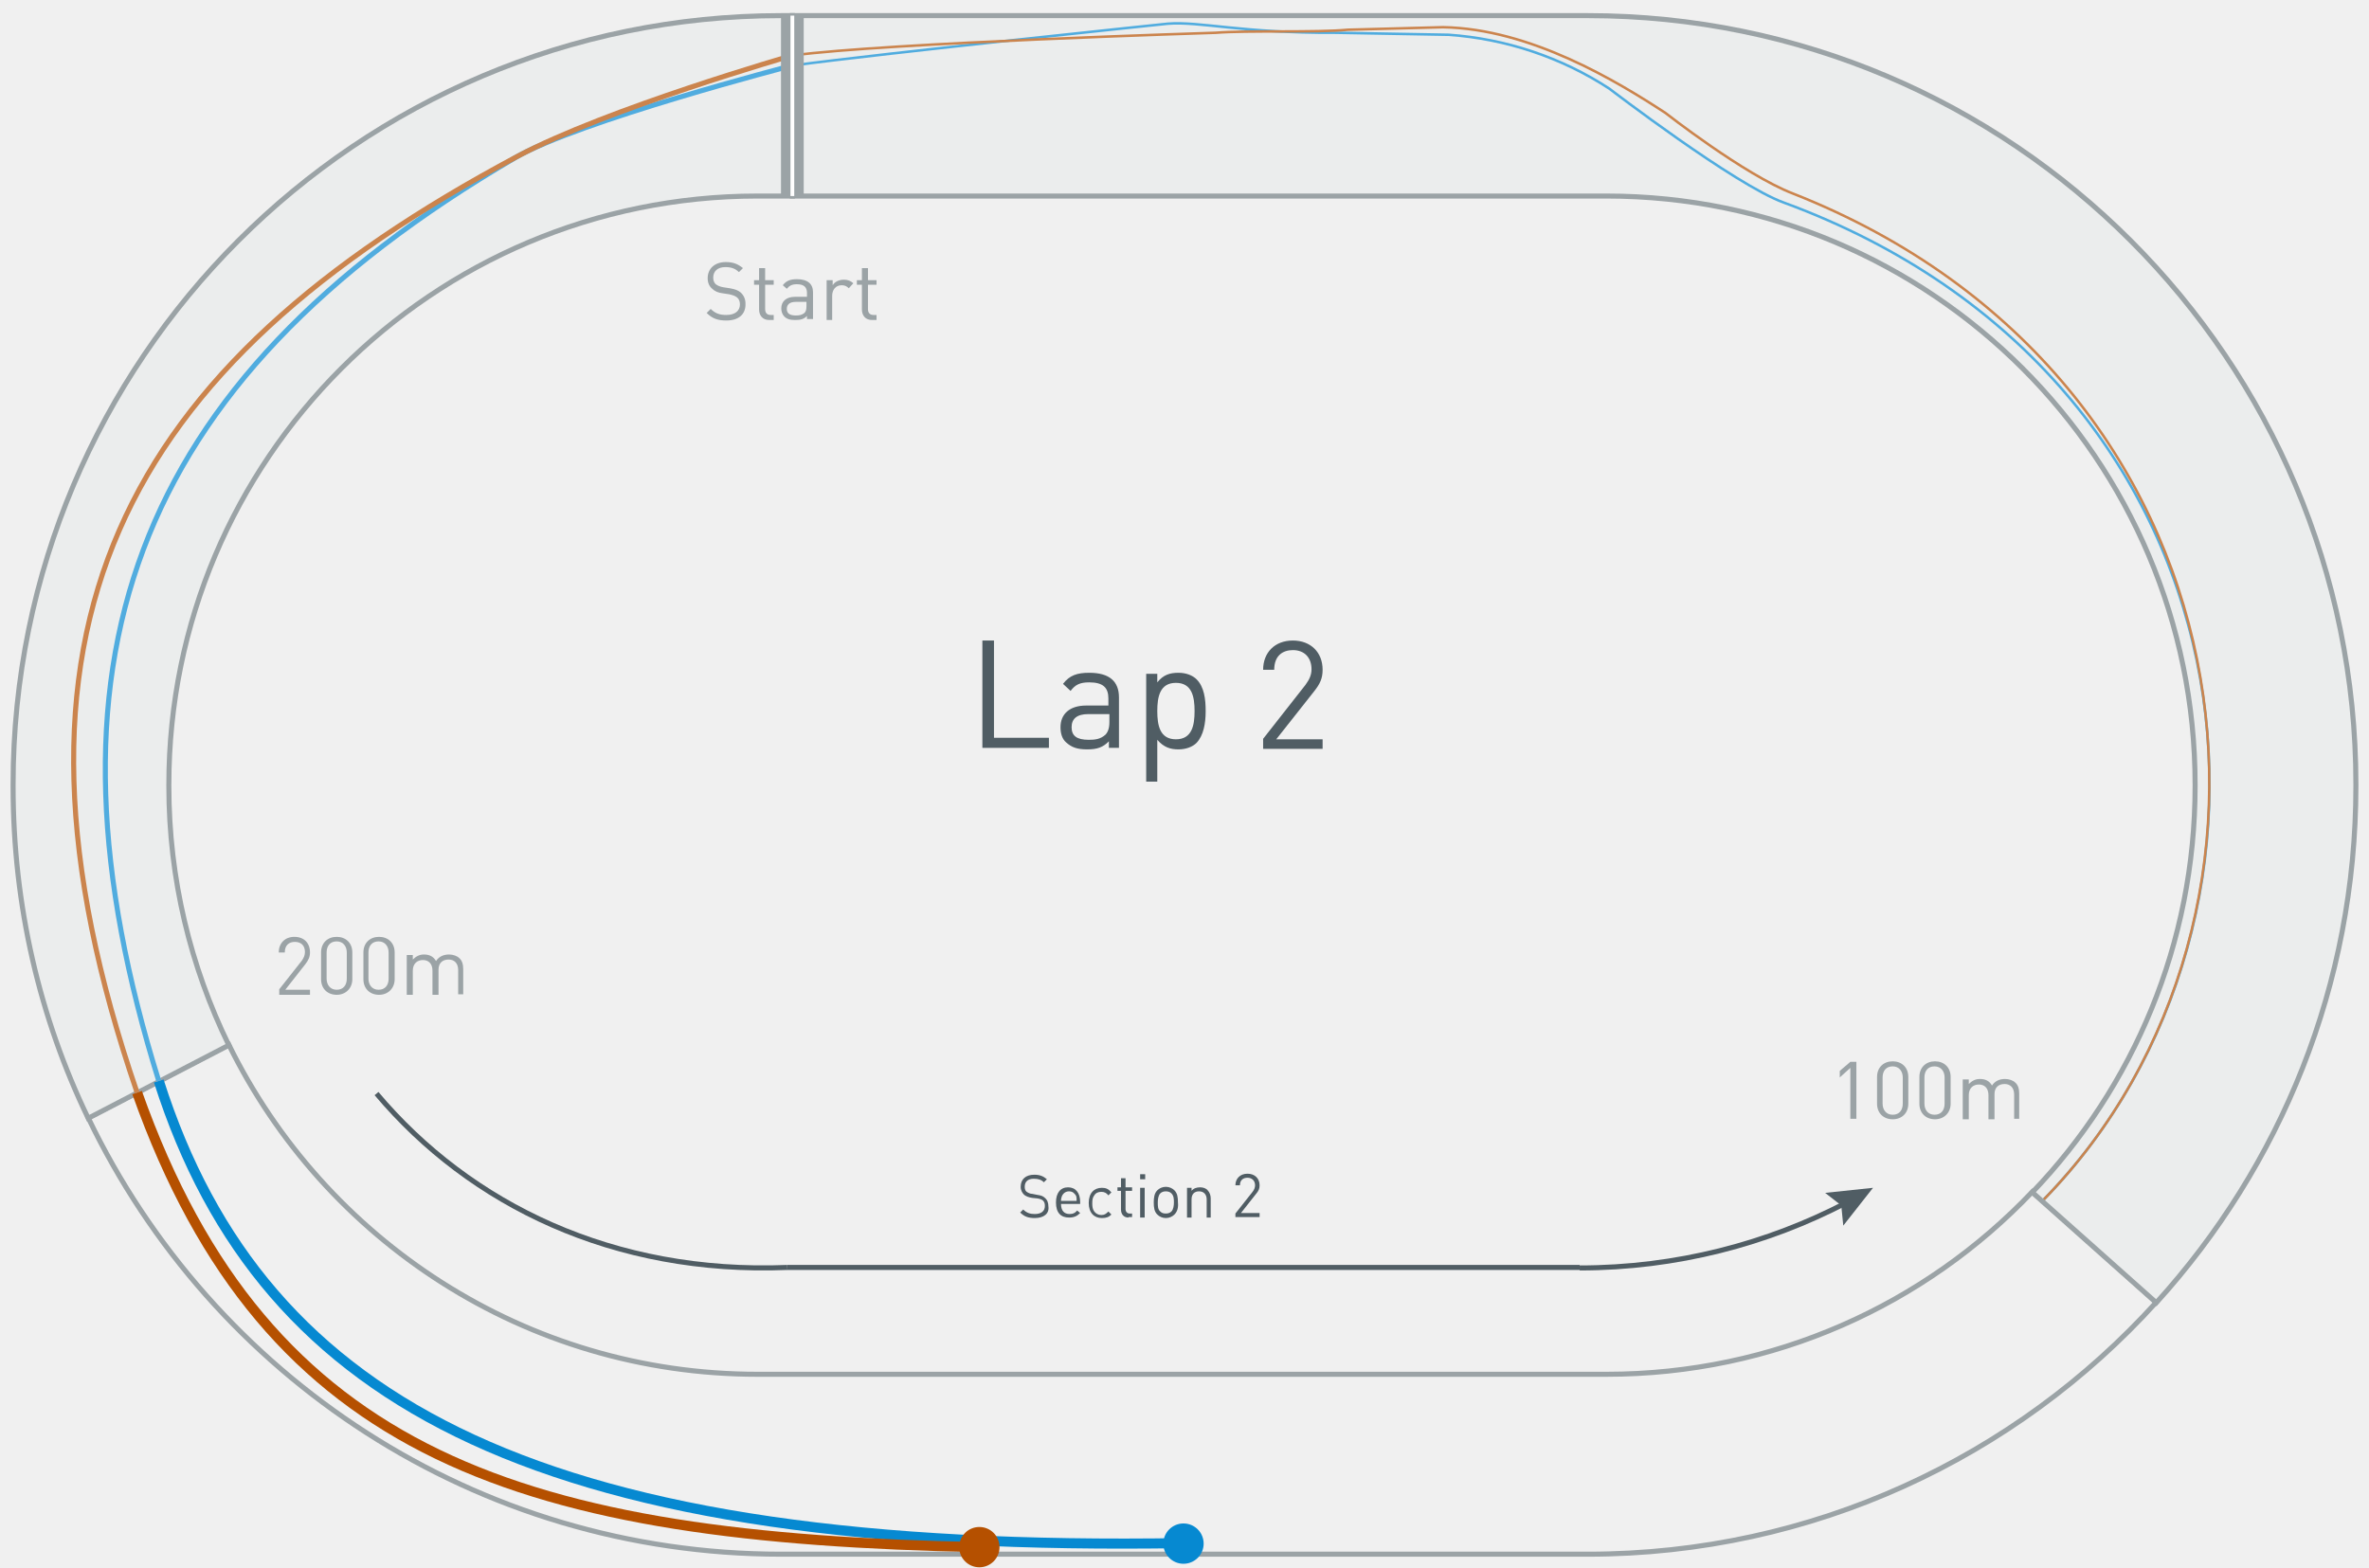
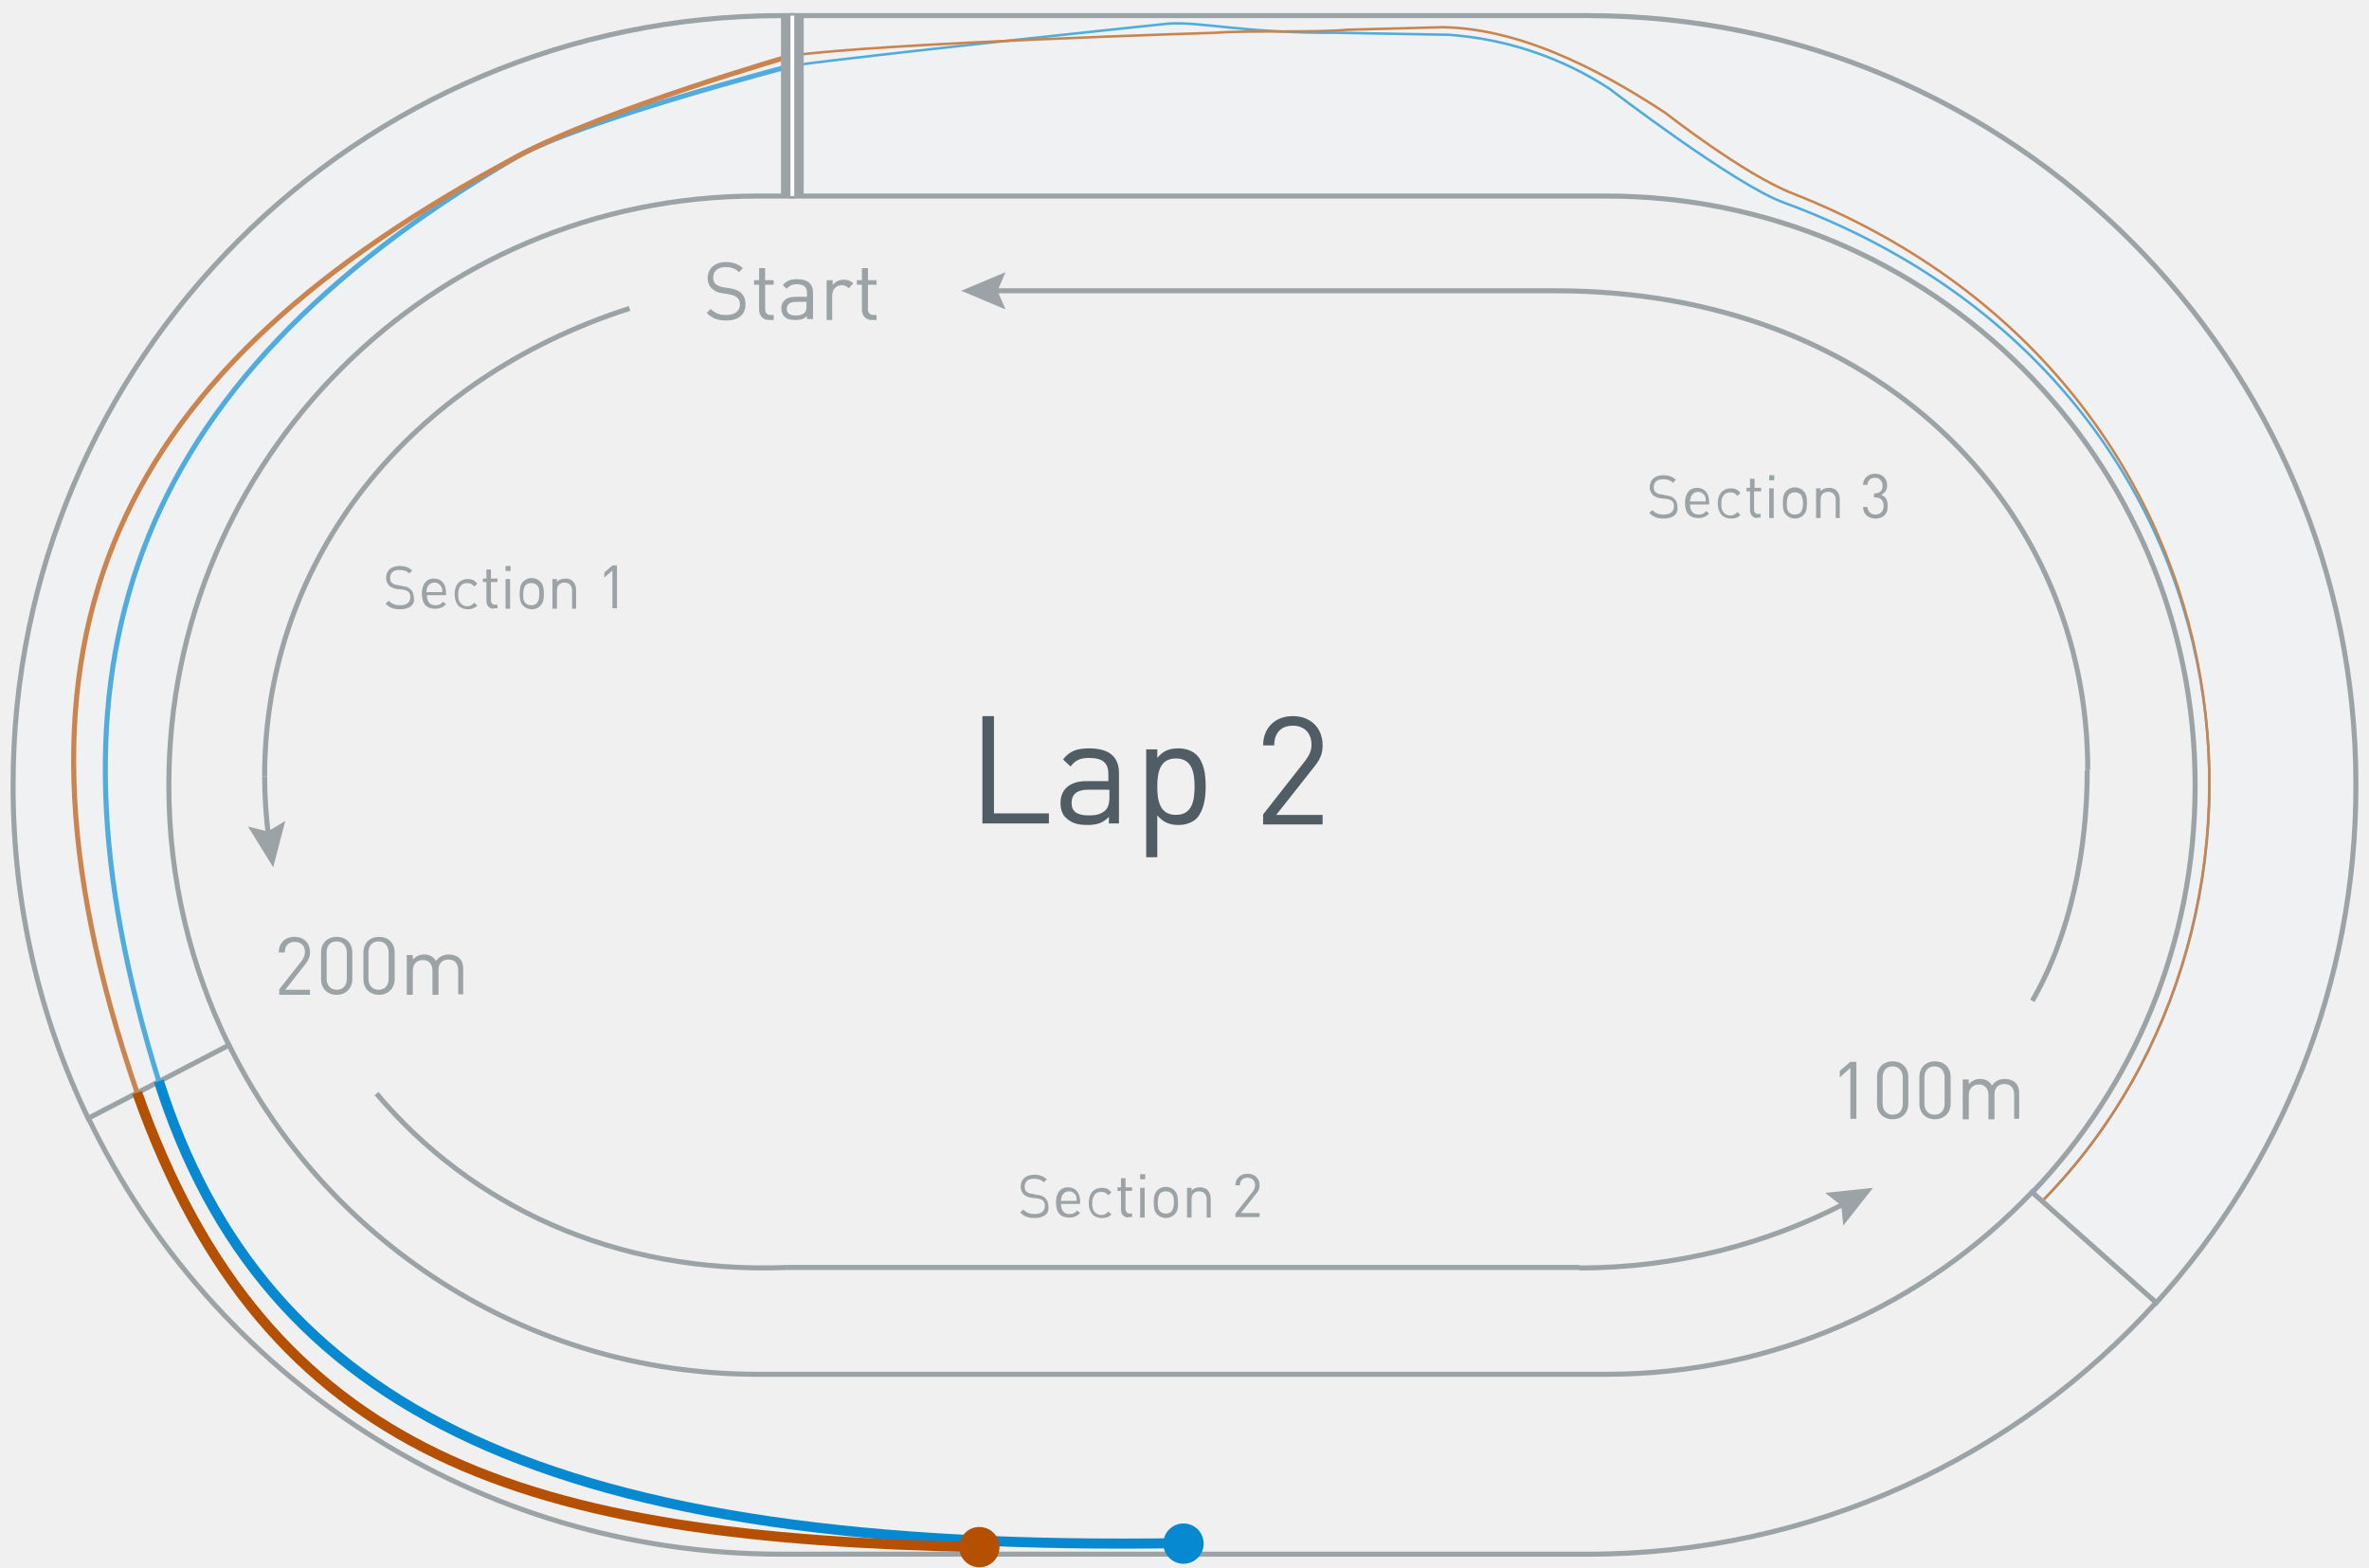
<svg xmlns="http://www.w3.org/2000/svg" version="1.1" x="0px" y="0px" viewBox="0 0 470 311" enable-background="new 0 0 470 311" xml:space="preserve">
+   <g id="Layer_0">
+ </g>
+   <g id="Layer_1">
+ </g>
+   <g id="Layer_2">
+ </g>
+   <g id="Layer_3">
+ </g>
+   <g id="Layer_4">
+ </g>
  <g id="Layer_5">
    <g>
      <path fill="none" stroke="#9BA3A6" stroke-miterlimit="10" d="M318.7,272.7H150.3c-46.1,0-85.9-26.7-104.9-65.4l-27.9,14.5    c24.6,51.3,76.9,86.6,137.5,86.6H315c44.7,0,85-19.3,112.8-50l-24.6-21.9C381.9,258.9,351.9,272.7,318.7,272.7z" />
-       <path fill="#EBEDED" stroke="#9BA3A6" stroke-miterlimit="10" d="M33.5,156v-0.3c0-64.5,52.3-116.8,116.8-116.8h6.9V3.1H155    C70.9,3.1,2.6,71.4,2.6,155.6v0.5c0,23.6,5.3,45.9,14.9,65.8l27.9-14.5C37.8,191.8,33.5,174.4,33.5,156z" />
-       <path fill="#EBEDED" stroke="#9BA3A6" stroke-miterlimit="10" d="M467.4,155.6C467.4,71.4,399.1,3.1,315,3.1H157.2v35.8h161.5    c64.5,0,116.8,52.3,116.8,116.8v0.3c0,31.3-12.3,59.7-32.3,80.6l24.6,21.9c24.6-27.1,39.6-63,39.6-102.5V155.6z" />
+       <path fill="#F0F1F2" stroke="#9BA3A6" stroke-miterlimit="10" d="M33.5,156v-0.3c0-64.5,52.3-116.8,116.8-116.8h6.9V3.1H155    C70.9,3.1,2.6,71.4,2.6,155.6v0.5c0,23.6,5.3,45.9,14.9,65.8l27.9-14.5C37.8,191.8,33.5,174.4,33.5,156z" />
+       <path fill="#F0F1F2" stroke="#9BA3A6" stroke-miterlimit="10" d="M467.4,155.6C467.4,71.4,399.1,3.1,315,3.1H157.2v35.8h161.5    c64.5,0,116.8,52.3,116.8,116.8v0.3c0,31.3-12.3,59.7-32.3,80.6l24.6,21.9c24.6-27.1,39.6-63,39.6-102.5V155.6z" />
    </g>
    <path fill="none" stroke="#0689D1" stroke-width="2" stroke-miterlimit="10" d="M31.5,214.5c20.8,65.4,77.5,93.7,203.3,91.7" />
    <path fill="none" stroke="#50ACDF" stroke-miterlimit="10" d="M157.2,13c0,0-42.5,11-55,18.3C25.3,76.3,6,132.5,31.5,214.5" />
    <path fill="none" stroke="#B55000" stroke-width="2" stroke-miterlimit="10" d="M410.7,268.6" />
    <path fill="none" stroke="#B55000" stroke-width="2" stroke-miterlimit="10" d="M27.2,216.8c25.8,72.9,77.4,88.4,167.1,90.2" />
    <path fill="none" stroke="#CB844D" stroke-miterlimit="10" d="M157.2,11c0,0-36.9,10.6-54.5,20c-78.5,41.8-107,94-75.5,185.8" />
    <circle fill="#0689D1" cx="234.8" cy="306.3" r="4" />
    <circle fill="#B55000" cx="194.3" cy="307" r="4" />
    <path fill="none" stroke="#50ACDF" stroke-width="0.5" stroke-miterlimit="10" d="M405.5,238c54.8-56.2,43.3-162.9-51.6-197.8   c-9.7-3.5-34.6-22.6-34.6-22.6c-9.5-6.2-20.5-9.9-31.9-10.7L265,6.5c-18.4,0.1-27-2.3-33.3-1.8c0,0-55.8,5.8-74.5,8.3" />
    <path fill="none" stroke="#CB844D" stroke-width="0.5" stroke-miterlimit="10" d="M405.5,238c54.8-56.2,42.8-163.1-49.8-199.6   c-9.6-3.7-25.3-16-25.3-16c-9.5-6.2-26.7-16.7-44.1-17l-18.9,0.5c-6.1,0.6-20,0.1-26.2,0.6c0,0-65.3,2-83.9,4.5" />
    <g>
      <line fill="none" stroke="#9BA3A6" stroke-width="4.507" stroke-miterlimit="10" x1="157.2" y1="38.9" x2="157.2" y2="3.1" />
      <line fill="none" stroke="#FFFFFF" stroke-width="0.751" stroke-miterlimit="10" x1="157.2" y1="38.9" x2="157.2" y2="3.1" />
    </g>
    <g>
      <g>
-         <path fill="#505D64" d="M194.9,148.5v-21.4h2.3v19.3h10.9v2H194.9z" />
-         <path fill="#505D64" d="M220,148.5v-1.4c-1.2,1.2-2.3,1.6-4.3,1.6c-2,0-3.1-0.4-4.2-1.4c-0.8-0.7-1.1-1.8-1.1-3     c0-2.6,1.8-4.3,5.1-4.3h4.4v-1.4c0-2.1-1-3.2-3.8-3.2c-1.9,0-2.8,0.5-3.7,1.7l-1.5-1.4c1.3-1.7,2.8-2.2,5.2-2.2     c4,0,5.9,1.7,5.9,4.9v10H220z M220,141.7h-4.1c-2.2,0-3.3,0.9-3.3,2.6c0,1.7,1,2.5,3.4,2.5c1.2,0,2.3-0.1,3.3-1     c0.5-0.5,0.8-1.3,0.8-2.5V141.7z" />
-         <path fill="#505D64" d="M237.4,147.4c-0.8,0.8-2.1,1.3-3.6,1.3c-1.6,0-2.9-0.4-4.2-1.9v8.3h-2.2v-21.4h2.2v1.7     c1.2-1.5,2.5-1.9,4.2-1.9c1.5,0,2.8,0.5,3.6,1.3c1.5,1.5,1.8,3.9,1.8,6.3C239.2,143.5,238.8,145.9,237.4,147.4z M233.3,135.5     c-3.2,0-3.7,2.8-3.7,5.6s0.5,5.6,3.7,5.6c3.2,0,3.7-2.8,3.7-5.6S236.5,135.5,233.3,135.5z" />
-         <path fill="#505D64" d="M250.6,148.5v-1.9l8.4-10.7c0.8-1.1,1.2-2,1.2-3.1c0-2.3-1.4-3.8-3.7-3.8c-2,0-3.7,1.1-3.7,3.9h-2.2     c0-3.4,2.3-5.8,5.9-5.8c3.5,0,5.9,2.3,5.9,5.8c0,1.7-0.5,2.8-1.7,4.3l-7.5,9.5h9.2v1.9H250.6z" />
+         <path fill="#505D64" d="M194.9,163.5v-21.4h2.3v19.3h10.9v2H194.9z" />
+         <path fill="#505D64" d="M220,163.5v-1.4c-1.2,1.2-2.3,1.6-4.3,1.6c-2,0-3.1-0.4-4.2-1.4c-0.8-0.7-1.1-1.8-1.1-3     c0-2.6,1.8-4.3,5.1-4.3h4.4v-1.4c0-2.1-1-3.2-3.8-3.2c-1.9,0-2.8,0.5-3.7,1.7l-1.5-1.4c1.3-1.7,2.8-2.2,5.2-2.2     c4,0,5.9,1.7,5.9,4.9v10H220z M220,156.7h-4.1c-2.2,0-3.3,0.9-3.3,2.6c0,1.7,1,2.5,3.4,2.5c1.2,0,2.3-0.1,3.3-1     c0.5-0.5,0.8-1.3,0.8-2.5V156.7z" />
+         <path fill="#505D64" d="M237.4,162.4c-0.8,0.8-2.1,1.3-3.6,1.3c-1.6,0-2.9-0.4-4.2-1.9v8.3h-2.2v-21.4h2.2v1.7     c1.2-1.5,2.5-1.9,4.2-1.9c1.5,0,2.8,0.5,3.6,1.3c1.5,1.5,1.8,3.9,1.8,6.3C239.2,158.5,238.8,160.9,237.4,162.4z M233.3,150.5     c-3.2,0-3.7,2.8-3.7,5.6s0.5,5.6,3.7,5.6c3.2,0,3.7-2.8,3.7-5.6S236.5,150.5,233.3,150.5z" />
+         <path fill="#505D64" d="M250.6,163.5v-1.9l8.4-10.7c0.8-1.1,1.2-2,1.2-3.1c0-2.3-1.4-3.8-3.7-3.8c-2,0-3.7,1.1-3.7,3.9h-2.2     c0-3.4,2.3-5.8,5.9-5.8c3.5,0,5.9,2.3,5.9,5.8c0,1.7-0.5,2.8-1.7,4.3l-7.5,9.5h9.2v1.9H250.6z" />
+       </g>
+     </g>
+   </g>
+   <g id="Layer_6">
+ </g>
+   <g id="Layer_7">
+ </g>
+   <g id="Layer_8">
+ </g>
+   <g id="Layer_9">
+ </g>
+   <g id="section3_1_">
+     <g>
+       <path fill="none" stroke="#9BA3A6" stroke-miterlimit="10" d="M414.1,152.8c0,15.8-3.3,32.7-10.9,45.8" />
+       <path fill="none" stroke="#9BA3A6" stroke-miterlimit="10" d="M308.7,57.7c63.6,0,105.5,42.7,105.5,95.1" />
+       <g>
+         <g>
+           <line fill="none" stroke="#9BA3A6" stroke-miterlimit="10" x1="196.7" y1="57.7" x2="308.7" y2="57.7" />
+           <g>
+             <polygon fill="#9BA3A6" points="199.5,61.4 197.9,57.7 199.5,54 190.7,57.7      " />
+           </g>
+         </g>
+       </g>
+     </g>
+     <g>
+       <g>
+         <path fill="#9BA3A6" d="M330.1,102.9c-1.3,0-2.1-0.3-2.9-1.1l0.6-0.6c0.7,0.7,1.4,0.9,2.3,0.9c1.3,0,2-0.6,2-1.6     c0-0.5-0.1-0.8-0.4-1.1c-0.3-0.2-0.5-0.3-1.1-0.4l-1-0.1c-0.7-0.1-1.2-0.3-1.6-0.6c-0.4-0.4-0.7-0.9-0.7-1.6c0-1.5,1-2.4,2.7-2.4     c1.1,0,1.8,0.3,2.5,0.9l-0.6,0.6c-0.5-0.5-1.1-0.7-2-0.7c-1.2,0-1.8,0.6-1.8,1.6c0,0.4,0.1,0.8,0.4,1s0.7,0.4,1.1,0.4l1,0.2     c0.8,0.1,1.2,0.3,1.5,0.6c0.5,0.4,0.7,1,0.7,1.7C333,102,331.9,102.9,330.1,102.9z" />
+         <path fill="#9BA3A6" d="M335.3,100.1c0,1.3,0.6,2,1.7,2c0.7,0,1.1-0.2,1.5-0.7l0.6,0.5c-0.6,0.6-1.2,0.9-2.2,0.9     c-1.6,0-2.6-0.9-2.6-3c0-1.9,0.9-3,2.4-3c1.5,0,2.4,1.1,2.4,2.9v0.4H335.3z M338.3,98.5c-0.3-0.5-0.7-0.9-1.4-0.9     c-0.6,0-1.1,0.3-1.4,0.9c-0.1,0.3-0.2,0.5-0.2,1h3.1C338.4,99,338.4,98.8,338.3,98.5z" />
+         <path fill="#9BA3A6" d="M343.4,102.9c-1.5,0-2.6-1-2.6-3c0-2,1.1-3,2.6-3c0.8,0,1.3,0.2,1.9,0.9l-0.6,0.6     c-0.4-0.5-0.8-0.7-1.4-0.7c-0.6,0-1.1,0.2-1.4,0.7c-0.3,0.4-0.4,0.8-0.4,1.6c0,0.7,0.1,1.2,0.4,1.6c0.3,0.4,0.8,0.7,1.4,0.7     c0.6,0,0.9-0.2,1.4-0.7l0.6,0.6C344.8,102.7,344.3,102.9,343.4,102.9z" />
+         <path fill="#9BA3A6" d="M348.7,102.8c-1,0-1.5-0.7-1.5-1.6v-3.7h-0.7v-0.7h0.7v-1.8h0.9v1.8h1.3v0.7H348v3.6     c0,0.5,0.3,0.9,0.8,0.9h0.5v0.7H348.7z" />
+         <path fill="#9BA3A6" d="M351,95.3v-1h1v1H351z M351,102.8v-5.9h0.9v5.9H351z" />
+         <path fill="#9BA3A6" d="M357.8,102.2c-0.4,0.4-1,0.7-1.7,0.7c-0.7,0-1.3-0.3-1.7-0.7c-0.6-0.6-0.7-1.4-0.7-2.4     c0-0.9,0.1-1.8,0.7-2.4c0.4-0.4,1-0.7,1.7-0.7c0.7,0,1.3,0.3,1.7,0.7c0.6,0.6,0.7,1.4,0.7,2.4     C358.5,100.8,358.4,101.6,357.8,102.2z M357.2,98.1c-0.3-0.3-0.7-0.4-1.1-0.4c-0.4,0-0.8,0.1-1.1,0.4c-0.4,0.4-0.5,1.2-0.5,1.8     c0,0.7,0,1.4,0.5,1.8c0.3,0.3,0.6,0.4,1.1,0.4c0.4,0,0.8-0.1,1.1-0.4c0.4-0.4,0.5-1.2,0.5-1.8C357.7,99.2,357.6,98.5,357.2,98.1z     " />
+         <path fill="#9BA3A6" d="M364.2,102.8v-3.6c0-1-0.6-1.6-1.5-1.6s-1.5,0.5-1.5,1.6v3.6h-0.9v-5.9h0.9v0.6c0.4-0.5,1-0.7,1.7-0.7     c0.6,0,1.2,0.2,1.5,0.6c0.4,0.4,0.6,1,0.6,1.6v3.8H364.2z" />
+         <path fill="#9BA3A6" d="M372.1,102.9c-1.3,0-2.4-0.7-2.5-2.3h0.9c0.1,1.1,0.8,1.5,1.6,1.5c0.9,0,1.6-0.6,1.6-1.7     c0-1-0.5-1.7-1.7-1.7h-0.2v-0.8h0.2c1,0,1.5-0.6,1.5-1.5c0-1-0.7-1.6-1.5-1.6c-0.9,0-1.5,0.6-1.5,1.4h-0.9     c0.1-1.4,1.1-2.2,2.4-2.2c1.4,0,2.4,0.9,2.4,2.3c0,0.9-0.4,1.5-1.2,1.9c0.9,0.3,1.3,1,1.3,2.1     C374.6,102.1,373.5,102.9,372.1,102.9z" />
      </g>
    </g>
  </g>
  <g id="section2">
    <g>
      <g>
        <g>
-           <path fill="none" stroke="#505D64" stroke-miterlimit="10" d="M366.4,238.6c-15.7,8.2-33.8,13-53,13" />
+           <path fill="none" stroke="#9BA3A6" stroke-miterlimit="10" d="M366.4,238.6c-15.7,8.2-33.8,13-53,13" />
          <g>
-             <polygon fill="#505D64" points="362.1,236.7 365.3,239.2 365.7,243.2 371.6,235.7      " />
+             <polygon fill="#9BA3A6" points="362.1,236.7 365.3,239.2 365.7,243.2 371.6,235.7      " />
          </g>
        </g>
      </g>
-       <path fill="none" stroke="#505D64" stroke-miterlimit="10" d="M156.2,251.5c-34.4,1.4-62.9-12.4-81.5-34.5" />
-       <line fill="none" stroke="#505D64" stroke-miterlimit="10" x1="313.4" y1="251.5" x2="156.2" y2="251.5" />
+       <path fill="none" stroke="#9BA3A6" stroke-miterlimit="10" d="M156.2,251.5c-34.4,1.4-62.9-12.4-81.5-34.5" />
+       <line fill="none" stroke="#9BA3A6" stroke-miterlimit="10" x1="313.4" y1="251.5" x2="156.2" y2="251.5" />
    </g>
    <g>
      <g>
-         <path fill="#505D64" d="M205.3,241.7c-1.3,0-2.1-0.3-2.9-1.1l0.6-0.6c0.7,0.7,1.4,0.9,2.3,0.9c1.3,0,2-0.6,2-1.6     c0-0.5-0.1-0.8-0.4-1.1c-0.3-0.2-0.5-0.3-1.1-0.4l-1-0.1c-0.7-0.1-1.2-0.3-1.6-0.6c-0.4-0.4-0.7-0.9-0.7-1.6c0-1.5,1-2.4,2.7-2.4     c1.1,0,1.8,0.3,2.5,0.9l-0.6,0.6c-0.5-0.5-1.1-0.7-2-0.7c-1.2,0-1.8,0.6-1.8,1.6c0,0.4,0.1,0.8,0.4,1c0.3,0.2,0.7,0.4,1.1,0.4     l1,0.2c0.8,0.1,1.2,0.3,1.5,0.6c0.5,0.4,0.7,1,0.7,1.7C208.2,240.8,207.1,241.7,205.3,241.7z" />
-         <path fill="#505D64" d="M210.5,238.9c0,1.3,0.6,2,1.7,2c0.7,0,1.1-0.2,1.5-0.7l0.6,0.5c-0.6,0.6-1.2,0.9-2.2,0.9     c-1.6,0-2.6-0.9-2.6-3c0-1.9,0.9-3,2.4-3c1.5,0,2.4,1.1,2.4,2.9v0.4H210.5z M213.5,237.3c-0.3-0.5-0.7-0.9-1.4-0.9     c-0.6,0-1.1,0.3-1.4,0.9c-0.1,0.3-0.2,0.5-0.2,1h3.1C213.6,237.8,213.6,237.6,213.5,237.3z" />
-         <path fill="#505D64" d="M218.6,241.7c-1.5,0-2.6-1-2.6-3c0-2,1.1-3,2.6-3c0.8,0,1.3,0.2,1.9,0.9l-0.6,0.6     c-0.4-0.5-0.8-0.7-1.4-0.7c-0.6,0-1.1,0.2-1.4,0.7c-0.3,0.4-0.4,0.8-0.4,1.6c0,0.7,0.1,1.2,0.4,1.6c0.3,0.4,0.8,0.7,1.4,0.7     c0.6,0,0.9-0.2,1.4-0.7l0.6,0.6C220,241.5,219.5,241.7,218.6,241.7z" />
-         <path fill="#505D64" d="M223.9,241.6c-1,0-1.5-0.7-1.5-1.6v-3.7h-0.7v-0.7h0.7v-1.8h0.9v1.8h1.3v0.7h-1.3v3.6     c0,0.5,0.3,0.9,0.8,0.9h0.5v0.7H223.9z" />
-         <path fill="#505D64" d="M226.2,234v-1h1v1H226.2z M226.2,241.6v-5.9h0.9v5.9H226.2z" />
-         <path fill="#505D64" d="M233,241c-0.4,0.4-1,0.7-1.7,0.7c-0.7,0-1.3-0.3-1.7-0.7c-0.6-0.6-0.7-1.4-0.7-2.4c0-0.9,0.1-1.8,0.7-2.4     c0.4-0.4,1-0.7,1.7-0.7c0.7,0,1.3,0.3,1.7,0.7c0.6,0.6,0.7,1.4,0.7,2.4C233.8,239.6,233.6,240.4,233,241z M232.4,236.8     c-0.3-0.3-0.7-0.4-1.1-0.4c-0.4,0-0.8,0.1-1.1,0.4c-0.4,0.4-0.5,1.2-0.5,1.8c0,0.7,0,1.4,0.5,1.8c0.3,0.3,0.6,0.4,1.1,0.4     c0.4,0,0.8-0.1,1.1-0.4c0.4-0.4,0.5-1.2,0.5-1.8C232.9,238,232.9,237.3,232.4,236.8z" />
-         <path fill="#505D64" d="M239.4,241.6V238c0-1-0.6-1.6-1.5-1.6s-1.5,0.5-1.5,1.6v3.6h-0.9v-5.9h0.9v0.6c0.4-0.5,1-0.7,1.7-0.7     c0.6,0,1.2,0.2,1.5,0.6c0.4,0.4,0.6,1,0.6,1.6v3.8H239.4z" />
-         <path fill="#505D64" d="M245.1,241.6v-0.8l3.4-4.3c0.3-0.4,0.5-0.8,0.5-1.3c0-0.9-0.6-1.5-1.5-1.5c-0.8,0-1.5,0.4-1.5,1.5h-0.9     c0-1.3,0.9-2.3,2.4-2.3c1.4,0,2.4,0.9,2.4,2.3c0,0.7-0.2,1.1-0.7,1.7l-3,3.8h3.7v0.8H245.1z" />
+         <path fill="#9BA3A6" d="M205.3,241.7c-1.3,0-2.1-0.3-2.9-1.1l0.6-0.6c0.7,0.7,1.4,0.9,2.3,0.9c1.3,0,2-0.6,2-1.6     c0-0.5-0.1-0.8-0.4-1.1c-0.3-0.2-0.5-0.3-1.1-0.4l-1-0.1c-0.7-0.1-1.2-0.3-1.6-0.6c-0.4-0.4-0.7-0.9-0.7-1.6c0-1.5,1-2.4,2.7-2.4     c1.1,0,1.8,0.3,2.5,0.9l-0.6,0.6c-0.5-0.5-1.1-0.7-2-0.7c-1.2,0-1.8,0.6-1.8,1.6c0,0.4,0.1,0.8,0.4,1c0.3,0.2,0.7,0.4,1.1,0.4     l1,0.2c0.8,0.1,1.2,0.3,1.5,0.6c0.5,0.4,0.7,1,0.7,1.7C208.2,240.8,207.1,241.7,205.3,241.7z" />
+         <path fill="#9BA3A6" d="M210.5,238.9c0,1.3,0.6,2,1.7,2c0.7,0,1.1-0.2,1.5-0.7l0.6,0.5c-0.6,0.6-1.2,0.9-2.2,0.9     c-1.6,0-2.6-0.9-2.6-3c0-1.9,0.9-3,2.4-3c1.5,0,2.4,1.1,2.4,2.9v0.4H210.5z M213.5,237.3c-0.3-0.5-0.7-0.9-1.4-0.9     c-0.6,0-1.1,0.3-1.4,0.9c-0.1,0.3-0.2,0.5-0.2,1h3.1C213.6,237.8,213.6,237.6,213.5,237.3z" />
+         <path fill="#9BA3A6" d="M218.6,241.7c-1.5,0-2.6-1-2.6-3c0-2,1.1-3,2.6-3c0.8,0,1.3,0.2,1.9,0.9l-0.6,0.6     c-0.4-0.5-0.8-0.7-1.4-0.7c-0.6,0-1.1,0.2-1.4,0.7c-0.3,0.4-0.4,0.8-0.4,1.6c0,0.7,0.1,1.2,0.4,1.6c0.3,0.4,0.8,0.7,1.4,0.7     c0.6,0,0.9-0.2,1.4-0.7l0.6,0.6C220,241.5,219.5,241.7,218.6,241.7z" />
+         <path fill="#9BA3A6" d="M223.9,241.6c-1,0-1.5-0.7-1.5-1.6v-3.7h-0.7v-0.7h0.7v-1.8h0.9v1.8h1.3v0.7h-1.3v3.6     c0,0.5,0.3,0.9,0.8,0.9h0.5v0.7H223.9z" />
+         <path fill="#9BA3A6" d="M226.2,234v-1h1v1H226.2z M226.2,241.6v-5.9h0.9v5.9H226.2z" />
+         <path fill="#9BA3A6" d="M233,241c-0.4,0.4-1,0.7-1.7,0.7c-0.7,0-1.3-0.3-1.7-0.7c-0.6-0.6-0.7-1.4-0.7-2.4c0-0.9,0.1-1.8,0.7-2.4     c0.4-0.4,1-0.7,1.7-0.7c0.7,0,1.3,0.3,1.7,0.7c0.6,0.6,0.7,1.4,0.7,2.4C233.8,239.6,233.6,240.4,233,241z M232.4,236.8     c-0.3-0.3-0.7-0.4-1.1-0.4c-0.4,0-0.8,0.1-1.1,0.4c-0.4,0.4-0.5,1.2-0.5,1.8c0,0.7,0,1.4,0.5,1.8c0.3,0.3,0.6,0.4,1.1,0.4     c0.4,0,0.8-0.1,1.1-0.4c0.4-0.4,0.5-1.2,0.5-1.8C232.9,238,232.9,237.3,232.4,236.8z" />
+         <path fill="#9BA3A6" d="M239.4,241.6V238c0-1-0.6-1.6-1.5-1.6s-1.5,0.5-1.5,1.6v3.6h-0.9v-5.9h0.9v0.6c0.4-0.5,1-0.7,1.7-0.7     c0.6,0,1.2,0.2,1.5,0.6c0.4,0.4,0.6,1,0.6,1.6v3.8H239.4z" />
+         <path fill="#9BA3A6" d="M245.1,241.6v-0.8l3.4-4.3c0.3-0.4,0.5-0.8,0.5-1.3c0-0.9-0.6-1.5-1.5-1.5c-0.8,0-1.5,0.4-1.5,1.5h-0.9     c0-1.3,0.9-2.3,2.4-2.3c1.4,0,2.4,0.9,2.4,2.3c0,0.7-0.2,1.1-0.7,1.7l-3,3.8h3.7v0.8H245.1z" />
+       </g>
+     </g>
+   </g>
+   <g id="section1">
+     <g>
+       <g>
+         <g>
+           <path fill="none" stroke="#9BA3A6" stroke-miterlimit="10" d="M53.3,166.2c-0.5-4-0.8-8.1-0.8-12.1" />
+           <g>
+             <polygon fill="#9BA3A6" points="56.6,162.9 53.1,165 49.2,164 54.2,172.1      " />
+           </g>
+         </g>
+       </g>
+       <path fill="none" stroke="#9BA3A6" stroke-miterlimit="10" d="M52.5,154.1c0-43.4,29-79,72.4-92.9" />
+     </g>
+     <g>
+       <g>
+         <path fill="#9BA3A6" d="M79.4,120.9c-1.3,0-2.1-0.3-2.9-1.1l0.6-0.6c0.7,0.7,1.4,0.9,2.3,0.9c1.3,0,2-0.6,2-1.6     c0-0.5-0.1-0.8-0.4-1.1c-0.3-0.2-0.5-0.3-1.1-0.4l-1-0.1c-0.7-0.1-1.2-0.3-1.6-0.6c-0.4-0.4-0.7-0.9-0.7-1.6c0-1.5,1-2.4,2.7-2.4     c1.1,0,1.8,0.3,2.5,0.9l-0.6,0.6c-0.5-0.5-1.1-0.7-2-0.7c-1.2,0-1.8,0.6-1.8,1.6c0,0.4,0.1,0.8,0.4,1c0.3,0.2,0.7,0.4,1.1,0.4     l1,0.2c0.8,0.1,1.2,0.3,1.5,0.6c0.5,0.4,0.7,1,0.7,1.7C82.4,120,81.2,120.9,79.4,120.9z" />
+         <path fill="#9BA3A6" d="M84.7,118.1c0,1.3,0.6,2,1.7,2c0.7,0,1.1-0.2,1.5-0.7l0.6,0.5c-0.6,0.6-1.2,0.9-2.2,0.9     c-1.6,0-2.6-0.9-2.6-3c0-1.9,0.9-3,2.4-3c1.5,0,2.4,1.1,2.4,2.9v0.4H84.7z M87.6,116.5c-0.3-0.5-0.7-0.9-1.4-0.9     c-0.6,0-1.1,0.3-1.4,0.9c-0.1,0.3-0.2,0.5-0.2,1h3.1C87.8,117,87.7,116.8,87.6,116.5z" />
+         <path fill="#9BA3A6" d="M92.8,120.9c-1.5,0-2.6-1-2.6-3c0-2,1.1-3,2.6-3c0.8,0,1.3,0.2,1.9,0.9l-0.6,0.6     c-0.4-0.5-0.8-0.7-1.4-0.7c-0.6,0-1.1,0.2-1.4,0.7c-0.3,0.4-0.4,0.8-0.4,1.6c0,0.7,0.1,1.2,0.4,1.6c0.3,0.4,0.8,0.7,1.4,0.7     c0.6,0,0.9-0.2,1.4-0.7l0.6,0.6C94.1,120.7,93.6,120.9,92.8,120.9z" />
+         <path fill="#9BA3A6" d="M98,120.8c-1,0-1.5-0.7-1.5-1.6v-3.7h-0.7v-0.7h0.7v-1.8h0.9v1.8h1.3v0.7h-1.3v3.6c0,0.5,0.3,0.9,0.8,0.9     h0.5v0.7H98z" />
+         <path fill="#9BA3A6" d="M100.3,113.3v-1h1v1H100.3z M100.3,120.8v-5.9h0.9v5.9H100.3z" />
+         <path fill="#9BA3A6" d="M107.2,120.2c-0.4,0.4-1,0.7-1.7,0.7c-0.7,0-1.3-0.3-1.7-0.7c-0.6-0.6-0.7-1.4-0.7-2.4     c0-0.9,0.1-1.8,0.7-2.4c0.4-0.4,1-0.7,1.7-0.7c0.7,0,1.3,0.3,1.7,0.7c0.6,0.6,0.7,1.4,0.7,2.4     C107.9,118.8,107.8,119.6,107.2,120.2z M106.5,116.1c-0.3-0.3-0.7-0.4-1.1-0.4c-0.4,0-0.8,0.1-1.1,0.4c-0.4,0.4-0.5,1.2-0.5,1.8     c0,0.7,0,1.4,0.5,1.8c0.3,0.3,0.6,0.4,1.1,0.4c0.4,0,0.8-0.1,1.1-0.4c0.4-0.4,0.5-1.2,0.5-1.8C107,117.2,107,116.5,106.5,116.1z" />
+         <path fill="#9BA3A6" d="M113.5,120.8v-3.6c0-1-0.6-1.6-1.5-1.6s-1.5,0.5-1.5,1.6v3.6h-0.9v-5.9h0.9v0.6c0.4-0.5,1-0.7,1.7-0.7     c0.6,0,1.2,0.2,1.5,0.6c0.4,0.4,0.6,1,0.6,1.6v3.8H113.5z" />
+         <path fill="#9BA3A6" d="M121.5,120.8v-7.6l-1.6,1.4v-1l1.6-1.4h0.9v8.5H121.5z" />
      </g>
    </g>
  </g>
  <g id="Label">
    <g>
      <path fill="#9BA3A6" d="M144.1,63.6c-1.7,0-2.8-0.4-3.9-1.5l0.8-0.8c0.9,0.9,1.8,1.2,3.1,1.2c1.7,0,2.7-0.8,2.7-2.1    c0-0.6-0.2-1.1-0.6-1.4c-0.4-0.3-0.7-0.4-1.5-0.6l-1.3-0.2c-0.9-0.1-1.6-0.4-2.1-0.9c-0.6-0.5-0.9-1.2-0.9-2.1    c0-1.9,1.4-3.2,3.6-3.2c1.5,0,2.4,0.4,3.4,1.2l-0.8,0.8c-0.7-0.7-1.5-1-2.7-1c-1.5,0-2.4,0.8-2.4,2.1c0,0.6,0.2,1,0.5,1.3    c0.4,0.3,0.9,0.5,1.5,0.6l1.3,0.2c1.1,0.2,1.6,0.4,2.1,0.8c0.6,0.5,1,1.3,1,2.2C148,62.4,146.5,63.6,144.1,63.6z" />
      <path fill="#9BA3A6" d="M152.6,63.5c-1.3,0-2-0.9-2-2.1v-4.9h-1v-0.9h1v-2.4h1.2v2.4h1.7v0.9h-1.7v4.8c0,0.7,0.3,1.2,1.1,1.2h0.6    v1H152.6z" />
      <path fill="#9BA3A6" d="M160.1,63.5v-0.8c-0.6,0.6-1.2,0.8-2.3,0.8c-1.1,0-1.7-0.2-2.2-0.7c-0.4-0.4-0.6-1-0.6-1.6    c0-1.4,1-2.3,2.7-2.3h2.4v-0.8c0-1.1-0.6-1.7-2-1.7c-1,0-1.5,0.3-2,0.9l-0.8-0.7c0.7-0.9,1.5-1.2,2.8-1.2c2.1,0,3.2,0.9,3.2,2.6    v5.3H160.1z M160.1,59.9h-2.2c-1.2,0-1.8,0.5-1.8,1.4c0,0.9,0.6,1.3,1.8,1.3c0.7,0,1.2-0.1,1.7-0.5c0.3-0.3,0.4-0.7,0.4-1.4V59.9z    " />
      <path fill="#9BA3A6" d="M168.4,57.2c-0.4-0.4-0.8-0.6-1.4-0.6c-1.2,0-1.9,0.9-1.9,2.1v4.8H164v-7.9h1.2v1c0.4-0.7,1.3-1.1,2.2-1.1    c0.8,0,1.3,0.2,1.9,0.7L168.4,57.2z" />
      <path fill="#9BA3A6" d="M173,63.5c-1.3,0-2-0.9-2-2.1v-4.9h-1v-0.9h1v-2.4h1.2v2.4h1.7v0.9h-1.7v4.8c0,0.7,0.3,1.2,1.1,1.2h0.6v1    H173z" />
    </g>
    <g>
      <path fill="#9BA3A6" d="M367.1,222v-10.1l-2.1,1.9v-1.3l2.1-1.8h1.2V222H367.1z" />
      <path fill="#9BA3A6" d="M375.5,222.1c-1.8,0-3.1-1.2-3.1-3.1v-5.3c0-1.9,1.3-3.1,3.1-3.1c1.8,0,3.1,1.2,3.1,3.1v5.3    C378.6,220.9,377.3,222.1,375.5,222.1z M377.5,213.8c0-1.2-0.7-2.2-2-2.2s-2,0.9-2,2.2v5.2c0,1.2,0.7,2.2,2,2.2s2-0.9,2-2.2V213.8    z" />
      <path fill="#9BA3A6" d="M383.9,222.1c-1.8,0-3.1-1.2-3.1-3.1v-5.3c0-1.9,1.3-3.1,3.1-3.1c1.8,0,3.1,1.2,3.1,3.1v5.3    C387,220.9,385.6,222.1,383.9,222.1z M385.8,213.8c0-1.2-0.7-2.2-2-2.2s-2,0.9-2,2.2v5.2c0,1.2,0.7,2.2,2,2.2s2-0.9,2-2.2V213.8z" />
      <path fill="#9BA3A6" d="M399.6,222v-4.8c0-1.4-0.8-2.1-1.9-2.1c-1.2,0-2,0.7-2,2v5h-1.2v-4.8c0-1.4-0.8-2.1-1.9-2.1s-2,0.7-2,2.1    v4.8h-1.2v-7.9h1.2v0.9c0.6-0.6,1.3-1,2.2-1c1.1,0,1.9,0.4,2.4,1.3c0.6-0.9,1.5-1.3,2.6-1.3c0.8,0,1.6,0.3,2,0.7    c0.6,0.5,0.8,1.3,0.8,2.2v5H399.6z" />
    </g>
    <g>
      <path fill="#9BA3A6" d="M55.4,197.3v-1l4.5-5.7c0.4-0.6,0.6-1.1,0.6-1.7c0-1.2-0.7-2-2-2c-1.1,0-2,0.6-2,2.1h-1.2    c0-1.8,1.2-3.1,3.1-3.1c1.9,0,3.1,1.2,3.1,3.1c0,0.9-0.3,1.5-0.9,2.3l-4,5.1h4.9v1H55.4z" />
      <path fill="#9BA3A6" d="M66.8,197.4c-1.8,0-3.1-1.2-3.1-3.1v-5.3c0-1.9,1.3-3.1,3.1-3.1c1.8,0,3.1,1.2,3.1,3.1v5.3    C69.9,196.1,68.6,197.4,66.8,197.4z M68.8,189c0-1.2-0.7-2.2-2-2.2s-2,0.9-2,2.2v5.2c0,1.2,0.7,2.2,2,2.2s2-0.9,2-2.2V189z" />
      <path fill="#9BA3A6" d="M75.2,197.4c-1.8,0-3.1-1.2-3.1-3.1v-5.3c0-1.9,1.3-3.1,3.1-3.1c1.8,0,3.1,1.2,3.1,3.1v5.3    C78.3,196.1,77,197.4,75.2,197.4z M77.1,189c0-1.2-0.7-2.2-2-2.2s-2,0.9-2,2.2v5.2c0,1.2,0.7,2.2,2,2.2s2-0.9,2-2.2V189z" />
      <path fill="#9BA3A6" d="M90.9,197.3v-4.8c0-1.4-0.8-2.1-1.9-2.1c-1.2,0-2,0.7-2,2v5h-1.2v-4.8c0-1.4-0.8-2.1-1.9-2.1s-2,0.7-2,2.1    v4.8h-1.2v-7.9h1.2v0.9c0.6-0.6,1.3-1,2.2-1c1.1,0,1.9,0.4,2.4,1.3c0.6-0.9,1.5-1.3,2.6-1.3c0.8,0,1.6,0.3,2,0.7    c0.6,0.5,0.8,1.3,0.8,2.2v5H90.9z" />
    </g>
  </g>
</svg>
